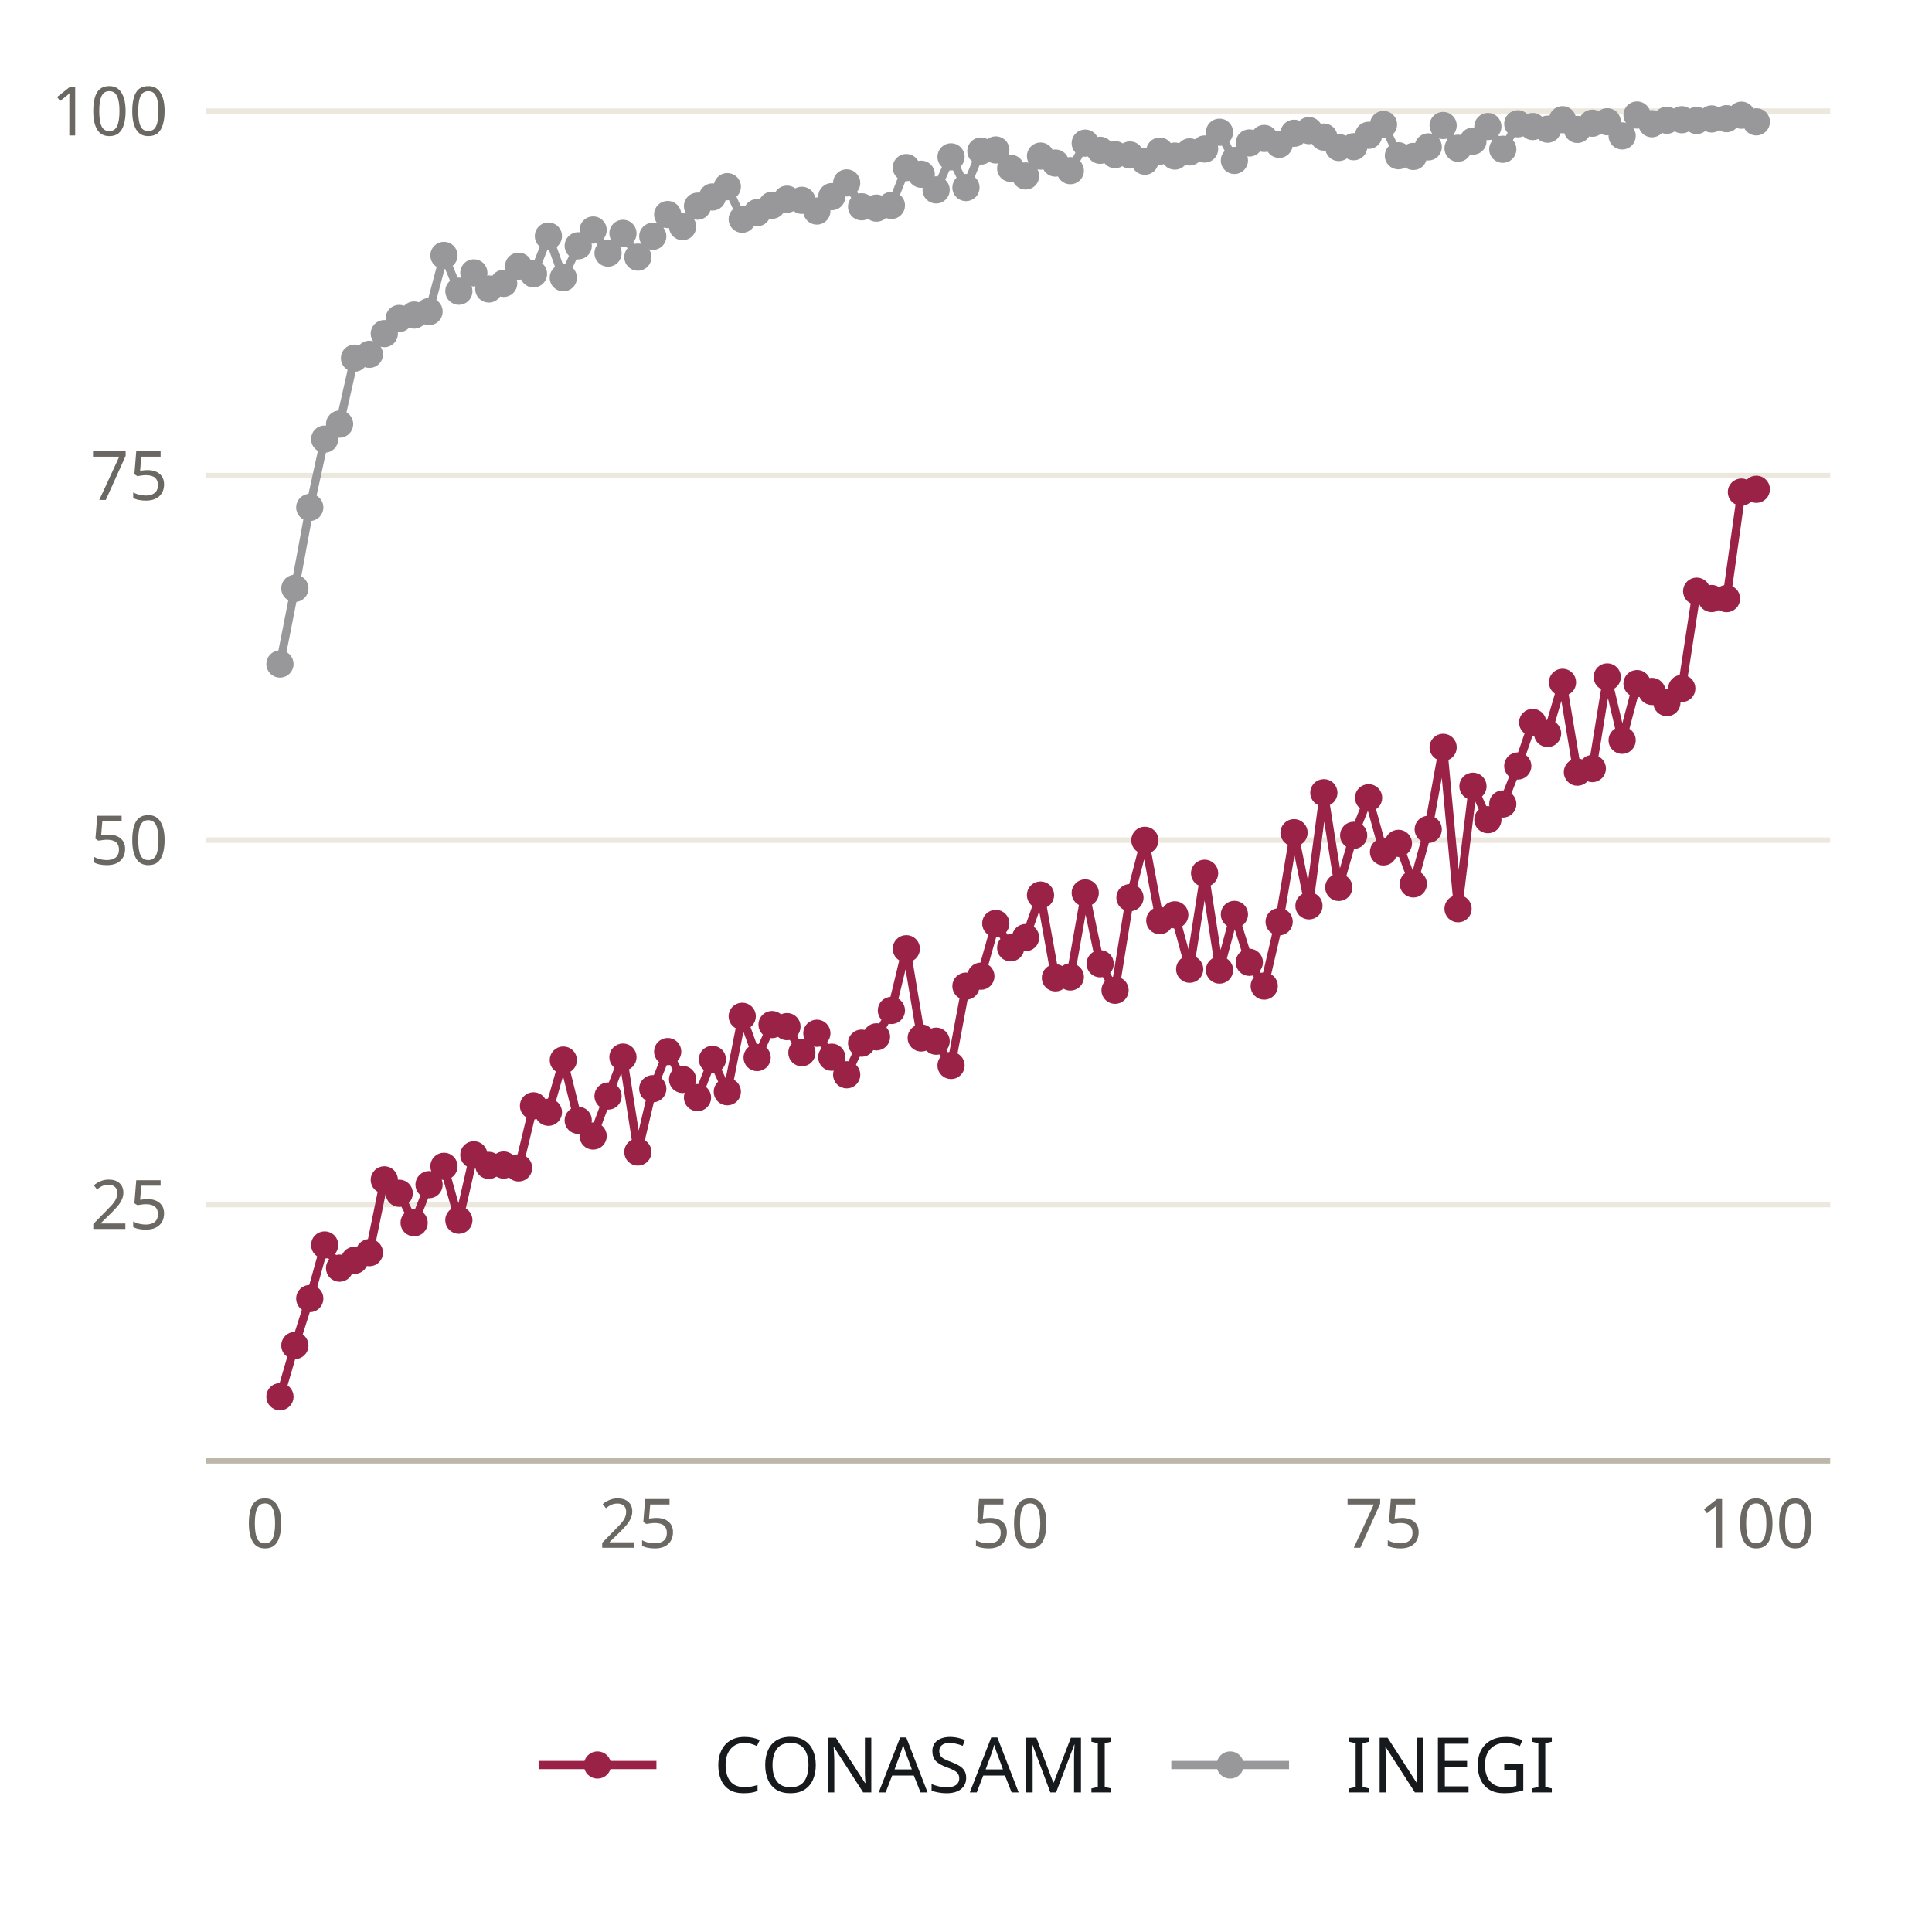
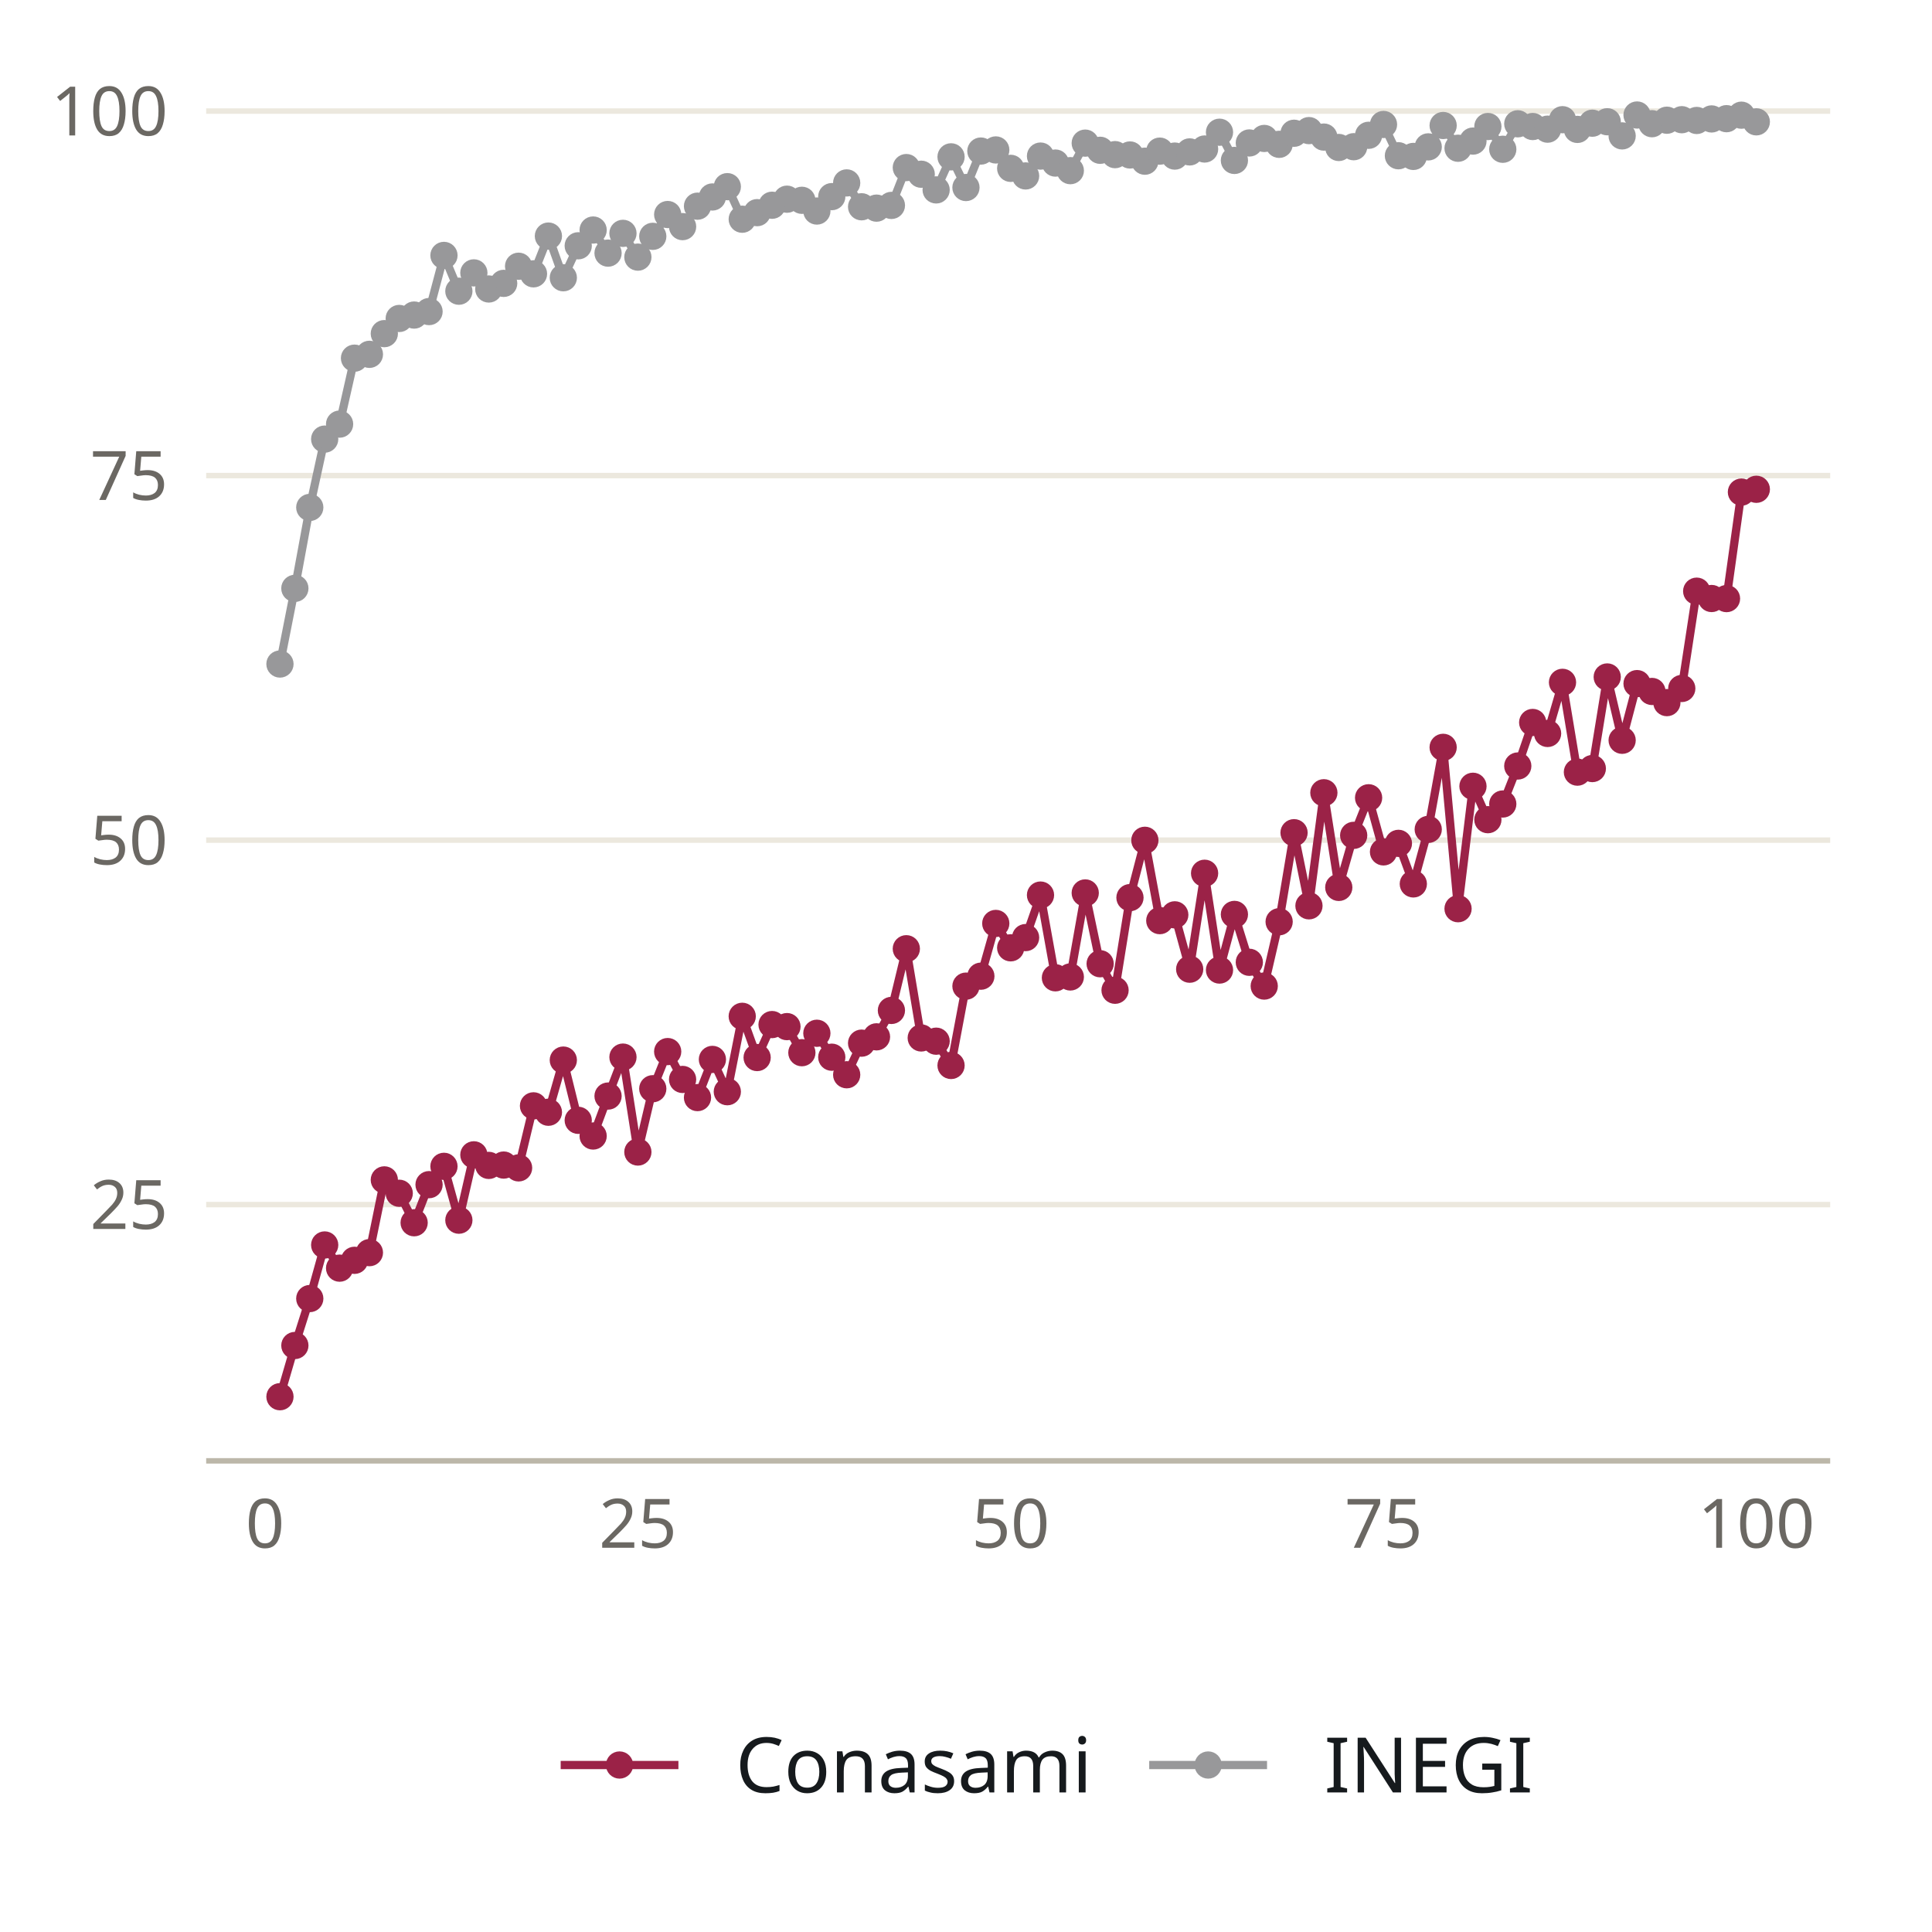
<svg xmlns="http://www.w3.org/2000/svg" width="226.77pt" height="226.77pt" viewBox="0 0 226.77 226.77">
  <g class="svglite">
    <defs>
      <style type="text/css">
    .svglite line, .svglite polyline, .svglite polygon, .svglite path, .svglite rect, .svglite circle {
      fill: none;
      stroke: #000000;
      stroke-linecap: round;
      stroke-linejoin: round;
      stroke-miterlimit: 10.00;
    }
    .svglite text {
      white-space: pre;
    }
    .svglite g.glyphgroup path {
      fill: inherit;
      stroke: none;
    }
  </style>
    </defs>
    <rect width="100%" height="100%" style="stroke: none; fill: none;" />
    <defs>
      <clipPath id="cpMC4wMHwyMjYuNzd8MC4wMHwyMjYuNzc=">
        <rect x="0.00" y="0.00" width="226.77" height="226.77" />
      </clipPath>
    </defs>
    <g clip-path="url(#cpMC4wMHwyMjYuNzd8MC4wMHwyMjYuNzc=)">
</g>
    <defs>
      <clipPath id="cpMjQuMjB8MjE0LjgyfDUuOTh8MTcxLjQ3">
        <rect x="24.20" y="5.98" width="190.62" height="165.49" />
      </clipPath>
    </defs>
    <g clip-path="url(#cpMjQuMjB8MjE0LjgyfDUuOTh8MTcxLjQ3)">
      <polyline points="24.20,141.39 214.82,141.39 " style="stroke-width: 0.64; stroke: #ECE8DE; stroke-linecap: butt;" />
      <polyline points="24.20,98.61 214.82,98.61 " style="stroke-width: 0.64; stroke: #ECE8DE; stroke-linecap: butt;" />
      <polyline points="24.20,55.82 214.82,55.82 " style="stroke-width: 0.64; stroke: #ECE8DE; stroke-linecap: butt;" />
      <polyline points="24.20,13.04 214.82,13.04 " style="stroke-width: 0.64; stroke: #ECE8DE; stroke-linecap: butt;" />
      <polyline points="32.86,163.94 34.61,157.93 36.36,152.42 38.11,146.13 39.86,148.85 41.61,147.93 43.36,147.03 45.11,138.49 46.86,140.06 48.61,143.52 50.36,139.05 52.11,136.90 53.86,143.22 55.62,135.55 57.37,136.79 59.12,136.75 60.87,137.08 62.62,129.80 64.37,130.55 66.12,124.43 67.87,131.50 69.62,133.34 71.37,128.65 73.12,124.08 74.87,135.22 76.62,127.79 78.37,123.43 80.12,126.70 81.87,128.83 83.62,124.35 85.37,128.14 87.12,119.29 88.87,124.13 90.62,120.26 92.37,120.50 94.12,123.56 95.88,121.28 97.63,124.09 99.38,126.15 101.13,122.44 102.88,121.70 104.63,118.60 106.38,111.36 108.13,121.83 109.88,122.21 111.63,125.06 113.38,115.75 115.13,114.58 116.88,108.39 118.63,111.25 120.38,110.05 122.13,105.06 123.88,114.77 125.63,114.67 127.38,104.81 129.13,113.12 130.88,116.23 132.63,105.36 134.38,98.63 136.13,108.06 137.89,107.38 139.64,113.76 141.39,102.50 143.14,113.86 144.89,107.33 146.64,112.95 148.39,115.74 150.14,108.19 151.89,97.74 153.64,106.32 155.39,93.05 157.14,104.16 158.89,98.05 160.64,93.64 162.39,99.99 164.14,98.99 165.89,103.75 167.64,97.35 169.39,87.72 171.14,106.66 172.89,92.29 174.64,96.21 176.39,94.37 178.15,89.91 179.90,84.80 181.65,86.09 183.40,80.09 185.15,90.63 186.90,90.21 188.65,79.46 190.40,86.89 192.15,80.24 193.90,81.16 195.65,82.47 197.40,80.81 199.15,69.39 200.90,70.25 202.65,70.26 204.40,57.76 206.15,57.43 " style="stroke-width: 0.97; stroke: #9B2247; stroke-linecap: butt;" />
      <polyline points="32.86,77.94 34.61,69.06 36.36,59.56 38.11,51.54 39.86,49.78 41.61,42.04 43.36,41.59 45.11,39.16 46.86,37.38 48.61,36.98 50.36,36.57 52.11,29.98 53.86,34.18 55.62,32.03 57.37,33.92 59.12,33.26 60.87,31.25 62.62,32.14 64.37,27.71 66.12,32.60 67.87,28.85 69.62,27.00 71.37,29.71 73.12,27.39 74.87,30.18 76.62,27.74 78.37,25.18 80.12,26.60 81.87,24.20 83.62,23.12 85.37,21.91 87.12,25.73 88.87,24.96 90.62,24.09 92.37,23.38 94.12,23.51 95.88,24.77 97.63,23.08 99.38,21.47 101.13,24.27 102.88,24.43 104.63,24.11 106.38,19.67 108.13,20.45 109.88,22.29 111.63,18.41 113.38,22.01 115.13,17.73 116.88,17.60 118.63,19.76 120.38,20.65 122.13,18.32 123.88,19.14 125.63,20.03 127.38,16.80 129.13,17.64 130.88,18.15 132.63,18.19 134.38,18.92 136.13,17.74 137.89,18.32 139.64,17.83 141.39,17.49 143.14,15.52 144.89,18.83 146.64,16.78 148.39,16.25 150.14,16.94 151.89,15.64 153.64,15.33 155.39,16.09 157.14,17.31 158.89,17.22 160.64,15.88 162.39,14.61 164.14,18.28 165.89,18.36 167.64,17.24 169.39,14.73 171.14,17.40 172.89,16.56 174.64,14.85 176.39,17.52 178.15,14.53 179.90,14.85 181.65,15.16 183.40,14.05 185.15,15.19 186.90,14.46 188.65,14.29 190.40,15.95 192.15,13.50 193.90,14.52 195.65,14.11 197.40,14.05 199.15,14.14 200.90,13.96 202.65,13.93 204.40,13.52 206.15,14.30 " style="stroke-width: 0.97; stroke: #98989A; stroke-linecap: butt;" />
      <circle cx="32.86" cy="163.94" r="1.28" style="stroke-width: 0.64; stroke: #9B2247; fill: #9B2247;" />
      <circle cx="34.61" cy="157.93" r="1.28" style="stroke-width: 0.64; stroke: #9B2247; fill: #9B2247;" />
      <circle cx="36.36" cy="152.42" r="1.28" style="stroke-width: 0.64; stroke: #9B2247; fill: #9B2247;" />
      <circle cx="38.11" cy="146.13" r="1.28" style="stroke-width: 0.64; stroke: #9B2247; fill: #9B2247;" />
      <circle cx="39.86" cy="148.85" r="1.28" style="stroke-width: 0.64; stroke: #9B2247; fill: #9B2247;" />
      <circle cx="41.61" cy="147.93" r="1.28" style="stroke-width: 0.64; stroke: #9B2247; fill: #9B2247;" />
      <circle cx="43.36" cy="147.03" r="1.28" style="stroke-width: 0.64; stroke: #9B2247; fill: #9B2247;" />
      <circle cx="45.11" cy="138.49" r="1.28" style="stroke-width: 0.64; stroke: #9B2247; fill: #9B2247;" />
      <circle cx="46.86" cy="140.06" r="1.28" style="stroke-width: 0.64; stroke: #9B2247; fill: #9B2247;" />
      <circle cx="48.61" cy="143.52" r="1.28" style="stroke-width: 0.64; stroke: #9B2247; fill: #9B2247;" />
      <circle cx="50.36" cy="139.05" r="1.28" style="stroke-width: 0.64; stroke: #9B2247; fill: #9B2247;" />
      <circle cx="52.11" cy="136.90" r="1.28" style="stroke-width: 0.64; stroke: #9B2247; fill: #9B2247;" />
      <circle cx="53.86" cy="143.22" r="1.28" style="stroke-width: 0.64; stroke: #9B2247; fill: #9B2247;" />
      <circle cx="55.62" cy="135.55" r="1.28" style="stroke-width: 0.64; stroke: #9B2247; fill: #9B2247;" />
      <circle cx="57.37" cy="136.79" r="1.28" style="stroke-width: 0.64; stroke: #9B2247; fill: #9B2247;" />
      <circle cx="59.12" cy="136.75" r="1.28" style="stroke-width: 0.64; stroke: #9B2247; fill: #9B2247;" />
      <circle cx="60.87" cy="137.08" r="1.28" style="stroke-width: 0.64; stroke: #9B2247; fill: #9B2247;" />
      <circle cx="62.62" cy="129.80" r="1.28" style="stroke-width: 0.64; stroke: #9B2247; fill: #9B2247;" />
      <circle cx="64.37" cy="130.55" r="1.28" style="stroke-width: 0.64; stroke: #9B2247; fill: #9B2247;" />
      <circle cx="66.12" cy="124.43" r="1.28" style="stroke-width: 0.64; stroke: #9B2247; fill: #9B2247;" />
      <circle cx="67.87" cy="131.50" r="1.28" style="stroke-width: 0.64; stroke: #9B2247; fill: #9B2247;" />
      <circle cx="69.62" cy="133.34" r="1.28" style="stroke-width: 0.64; stroke: #9B2247; fill: #9B2247;" />
      <circle cx="71.37" cy="128.65" r="1.28" style="stroke-width: 0.64; stroke: #9B2247; fill: #9B2247;" />
      <circle cx="73.12" cy="124.08" r="1.28" style="stroke-width: 0.64; stroke: #9B2247; fill: #9B2247;" />
      <circle cx="74.87" cy="135.22" r="1.28" style="stroke-width: 0.64; stroke: #9B2247; fill: #9B2247;" />
      <circle cx="76.62" cy="127.79" r="1.28" style="stroke-width: 0.64; stroke: #9B2247; fill: #9B2247;" />
      <circle cx="78.37" cy="123.43" r="1.28" style="stroke-width: 0.64; stroke: #9B2247; fill: #9B2247;" />
      <circle cx="80.12" cy="126.70" r="1.28" style="stroke-width: 0.64; stroke: #9B2247; fill: #9B2247;" />
      <circle cx="81.87" cy="128.83" r="1.28" style="stroke-width: 0.64; stroke: #9B2247; fill: #9B2247;" />
      <circle cx="83.62" cy="124.35" r="1.28" style="stroke-width: 0.64; stroke: #9B2247; fill: #9B2247;" />
      <circle cx="85.37" cy="128.14" r="1.28" style="stroke-width: 0.64; stroke: #9B2247; fill: #9B2247;" />
      <circle cx="87.12" cy="119.29" r="1.28" style="stroke-width: 0.64; stroke: #9B2247; fill: #9B2247;" />
      <circle cx="88.87" cy="124.13" r="1.28" style="stroke-width: 0.64; stroke: #9B2247; fill: #9B2247;" />
      <circle cx="90.62" cy="120.26" r="1.28" style="stroke-width: 0.64; stroke: #9B2247; fill: #9B2247;" />
      <circle cx="92.37" cy="120.50" r="1.28" style="stroke-width: 0.64; stroke: #9B2247; fill: #9B2247;" />
      <circle cx="94.12" cy="123.56" r="1.28" style="stroke-width: 0.64; stroke: #9B2247; fill: #9B2247;" />
      <circle cx="95.88" cy="121.28" r="1.28" style="stroke-width: 0.64; stroke: #9B2247; fill: #9B2247;" />
      <circle cx="97.63" cy="124.09" r="1.28" style="stroke-width: 0.64; stroke: #9B2247; fill: #9B2247;" />
      <circle cx="99.38" cy="126.15" r="1.28" style="stroke-width: 0.64; stroke: #9B2247; fill: #9B2247;" />
      <circle cx="101.13" cy="122.44" r="1.28" style="stroke-width: 0.64; stroke: #9B2247; fill: #9B2247;" />
      <circle cx="102.88" cy="121.70" r="1.28" style="stroke-width: 0.64; stroke: #9B2247; fill: #9B2247;" />
      <circle cx="104.63" cy="118.60" r="1.28" style="stroke-width: 0.64; stroke: #9B2247; fill: #9B2247;" />
      <circle cx="106.38" cy="111.36" r="1.28" style="stroke-width: 0.64; stroke: #9B2247; fill: #9B2247;" />
      <circle cx="108.13" cy="121.83" r="1.28" style="stroke-width: 0.64; stroke: #9B2247; fill: #9B2247;" />
      <circle cx="109.88" cy="122.21" r="1.28" style="stroke-width: 0.64; stroke: #9B2247; fill: #9B2247;" />
      <circle cx="111.63" cy="125.06" r="1.28" style="stroke-width: 0.64; stroke: #9B2247; fill: #9B2247;" />
      <circle cx="113.38" cy="115.75" r="1.28" style="stroke-width: 0.64; stroke: #9B2247; fill: #9B2247;" />
      <circle cx="115.13" cy="114.58" r="1.28" style="stroke-width: 0.64; stroke: #9B2247; fill: #9B2247;" />
      <circle cx="116.88" cy="108.39" r="1.28" style="stroke-width: 0.64; stroke: #9B2247; fill: #9B2247;" />
      <circle cx="118.63" cy="111.25" r="1.28" style="stroke-width: 0.64; stroke: #9B2247; fill: #9B2247;" />
      <circle cx="120.38" cy="110.05" r="1.28" style="stroke-width: 0.64; stroke: #9B2247; fill: #9B2247;" />
      <circle cx="122.13" cy="105.06" r="1.28" style="stroke-width: 0.64; stroke: #9B2247; fill: #9B2247;" />
      <circle cx="123.88" cy="114.77" r="1.28" style="stroke-width: 0.64; stroke: #9B2247; fill: #9B2247;" />
      <circle cx="125.63" cy="114.67" r="1.28" style="stroke-width: 0.64; stroke: #9B2247; fill: #9B2247;" />
      <circle cx="127.38" cy="104.81" r="1.28" style="stroke-width: 0.64; stroke: #9B2247; fill: #9B2247;" />
      <circle cx="129.13" cy="113.12" r="1.28" style="stroke-width: 0.64; stroke: #9B2247; fill: #9B2247;" />
      <circle cx="130.88" cy="116.23" r="1.28" style="stroke-width: 0.64; stroke: #9B2247; fill: #9B2247;" />
      <circle cx="132.63" cy="105.36" r="1.28" style="stroke-width: 0.64; stroke: #9B2247; fill: #9B2247;" />
      <circle cx="134.38" cy="98.63" r="1.28" style="stroke-width: 0.64; stroke: #9B2247; fill: #9B2247;" />
      <circle cx="136.13" cy="108.06" r="1.28" style="stroke-width: 0.64; stroke: #9B2247; fill: #9B2247;" />
      <circle cx="137.89" cy="107.38" r="1.28" style="stroke-width: 0.64; stroke: #9B2247; fill: #9B2247;" />
      <circle cx="139.64" cy="113.76" r="1.28" style="stroke-width: 0.64; stroke: #9B2247; fill: #9B2247;" />
      <circle cx="141.39" cy="102.50" r="1.28" style="stroke-width: 0.64; stroke: #9B2247; fill: #9B2247;" />
      <circle cx="143.14" cy="113.86" r="1.28" style="stroke-width: 0.64; stroke: #9B2247; fill: #9B2247;" />
      <circle cx="144.89" cy="107.33" r="1.28" style="stroke-width: 0.64; stroke: #9B2247; fill: #9B2247;" />
      <circle cx="146.64" cy="112.95" r="1.28" style="stroke-width: 0.64; stroke: #9B2247; fill: #9B2247;" />
      <circle cx="148.39" cy="115.74" r="1.28" style="stroke-width: 0.64; stroke: #9B2247; fill: #9B2247;" />
      <circle cx="150.14" cy="108.19" r="1.28" style="stroke-width: 0.64; stroke: #9B2247; fill: #9B2247;" />
      <circle cx="151.89" cy="97.74" r="1.28" style="stroke-width: 0.64; stroke: #9B2247; fill: #9B2247;" />
      <circle cx="153.64" cy="106.32" r="1.28" style="stroke-width: 0.64; stroke: #9B2247; fill: #9B2247;" />
      <circle cx="155.39" cy="93.05" r="1.28" style="stroke-width: 0.64; stroke: #9B2247; fill: #9B2247;" />
      <circle cx="157.14" cy="104.16" r="1.28" style="stroke-width: 0.64; stroke: #9B2247; fill: #9B2247;" />
      <circle cx="158.89" cy="98.05" r="1.28" style="stroke-width: 0.64; stroke: #9B2247; fill: #9B2247;" />
      <circle cx="160.64" cy="93.64" r="1.28" style="stroke-width: 0.64; stroke: #9B2247; fill: #9B2247;" />
      <circle cx="162.39" cy="99.99" r="1.28" style="stroke-width: 0.64; stroke: #9B2247; fill: #9B2247;" />
      <circle cx="164.14" cy="98.99" r="1.28" style="stroke-width: 0.64; stroke: #9B2247; fill: #9B2247;" />
      <circle cx="165.89" cy="103.75" r="1.28" style="stroke-width: 0.64; stroke: #9B2247; fill: #9B2247;" />
      <circle cx="167.64" cy="97.35" r="1.28" style="stroke-width: 0.64; stroke: #9B2247; fill: #9B2247;" />
      <circle cx="169.39" cy="87.72" r="1.28" style="stroke-width: 0.64; stroke: #9B2247; fill: #9B2247;" />
      <circle cx="171.14" cy="106.66" r="1.28" style="stroke-width: 0.64; stroke: #9B2247; fill: #9B2247;" />
      <circle cx="172.89" cy="92.29" r="1.28" style="stroke-width: 0.64; stroke: #9B2247; fill: #9B2247;" />
      <circle cx="174.64" cy="96.21" r="1.28" style="stroke-width: 0.64; stroke: #9B2247; fill: #9B2247;" />
      <circle cx="176.39" cy="94.37" r="1.28" style="stroke-width: 0.64; stroke: #9B2247; fill: #9B2247;" />
      <circle cx="178.15" cy="89.91" r="1.28" style="stroke-width: 0.64; stroke: #9B2247; fill: #9B2247;" />
      <circle cx="179.90" cy="84.80" r="1.28" style="stroke-width: 0.64; stroke: #9B2247; fill: #9B2247;" />
      <circle cx="181.65" cy="86.09" r="1.28" style="stroke-width: 0.64; stroke: #9B2247; fill: #9B2247;" />
      <circle cx="183.40" cy="80.09" r="1.28" style="stroke-width: 0.64; stroke: #9B2247; fill: #9B2247;" />
      <circle cx="185.15" cy="90.63" r="1.28" style="stroke-width: 0.64; stroke: #9B2247; fill: #9B2247;" />
      <circle cx="186.90" cy="90.21" r="1.28" style="stroke-width: 0.64; stroke: #9B2247; fill: #9B2247;" />
      <circle cx="188.65" cy="79.46" r="1.28" style="stroke-width: 0.64; stroke: #9B2247; fill: #9B2247;" />
      <circle cx="190.40" cy="86.89" r="1.28" style="stroke-width: 0.64; stroke: #9B2247; fill: #9B2247;" />
      <circle cx="192.15" cy="80.24" r="1.28" style="stroke-width: 0.64; stroke: #9B2247; fill: #9B2247;" />
      <circle cx="193.90" cy="81.16" r="1.28" style="stroke-width: 0.64; stroke: #9B2247; fill: #9B2247;" />
      <circle cx="195.65" cy="82.47" r="1.28" style="stroke-width: 0.64; stroke: #9B2247; fill: #9B2247;" />
      <circle cx="197.40" cy="80.81" r="1.28" style="stroke-width: 0.64; stroke: #9B2247; fill: #9B2247;" />
      <circle cx="199.15" cy="69.39" r="1.28" style="stroke-width: 0.64; stroke: #9B2247; fill: #9B2247;" />
      <circle cx="200.90" cy="70.25" r="1.28" style="stroke-width: 0.64; stroke: #9B2247; fill: #9B2247;" />
      <circle cx="202.65" cy="70.26" r="1.28" style="stroke-width: 0.64; stroke: #9B2247; fill: #9B2247;" />
      <circle cx="204.40" cy="57.76" r="1.28" style="stroke-width: 0.64; stroke: #9B2247; fill: #9B2247;" />
      <circle cx="206.15" cy="57.43" r="1.28" style="stroke-width: 0.64; stroke: #9B2247; fill: #9B2247;" />
      <circle cx="32.86" cy="77.94" r="1.28" style="stroke-width: 0.64; stroke: #98989A; fill: #98989A;" />
      <circle cx="34.61" cy="69.06" r="1.28" style="stroke-width: 0.64; stroke: #98989A; fill: #98989A;" />
      <circle cx="36.36" cy="59.56" r="1.28" style="stroke-width: 0.64; stroke: #98989A; fill: #98989A;" />
      <circle cx="38.11" cy="51.54" r="1.28" style="stroke-width: 0.64; stroke: #98989A; fill: #98989A;" />
      <circle cx="39.86" cy="49.78" r="1.28" style="stroke-width: 0.64; stroke: #98989A; fill: #98989A;" />
      <circle cx="41.61" cy="42.04" r="1.28" style="stroke-width: 0.64; stroke: #98989A; fill: #98989A;" />
      <circle cx="43.36" cy="41.59" r="1.28" style="stroke-width: 0.64; stroke: #98989A; fill: #98989A;" />
      <circle cx="45.11" cy="39.16" r="1.28" style="stroke-width: 0.64; stroke: #98989A; fill: #98989A;" />
      <circle cx="46.86" cy="37.38" r="1.28" style="stroke-width: 0.64; stroke: #98989A; fill: #98989A;" />
      <circle cx="48.61" cy="36.98" r="1.28" style="stroke-width: 0.64; stroke: #98989A; fill: #98989A;" />
      <circle cx="50.36" cy="36.57" r="1.28" style="stroke-width: 0.64; stroke: #98989A; fill: #98989A;" />
      <circle cx="52.11" cy="29.98" r="1.28" style="stroke-width: 0.64; stroke: #98989A; fill: #98989A;" />
      <circle cx="53.86" cy="34.18" r="1.28" style="stroke-width: 0.64; stroke: #98989A; fill: #98989A;" />
      <circle cx="55.62" cy="32.03" r="1.28" style="stroke-width: 0.64; stroke: #98989A; fill: #98989A;" />
      <circle cx="57.37" cy="33.92" r="1.28" style="stroke-width: 0.64; stroke: #98989A; fill: #98989A;" />
      <circle cx="59.12" cy="33.26" r="1.28" style="stroke-width: 0.64; stroke: #98989A; fill: #98989A;" />
      <circle cx="60.87" cy="31.25" r="1.28" style="stroke-width: 0.64; stroke: #98989A; fill: #98989A;" />
      <circle cx="62.62" cy="32.14" r="1.28" style="stroke-width: 0.64; stroke: #98989A; fill: #98989A;" />
      <circle cx="64.37" cy="27.71" r="1.28" style="stroke-width: 0.64; stroke: #98989A; fill: #98989A;" />
      <circle cx="66.12" cy="32.60" r="1.28" style="stroke-width: 0.64; stroke: #98989A; fill: #98989A;" />
      <circle cx="67.87" cy="28.85" r="1.28" style="stroke-width: 0.64; stroke: #98989A; fill: #98989A;" />
      <circle cx="69.62" cy="27.00" r="1.28" style="stroke-width: 0.64; stroke: #98989A; fill: #98989A;" />
      <circle cx="71.37" cy="29.71" r="1.28" style="stroke-width: 0.64; stroke: #98989A; fill: #98989A;" />
      <circle cx="73.12" cy="27.39" r="1.28" style="stroke-width: 0.64; stroke: #98989A; fill: #98989A;" />
      <circle cx="74.87" cy="30.18" r="1.28" style="stroke-width: 0.64; stroke: #98989A; fill: #98989A;" />
      <circle cx="76.62" cy="27.74" r="1.28" style="stroke-width: 0.64; stroke: #98989A; fill: #98989A;" />
      <circle cx="78.37" cy="25.18" r="1.28" style="stroke-width: 0.64; stroke: #98989A; fill: #98989A;" />
      <circle cx="80.12" cy="26.60" r="1.28" style="stroke-width: 0.64; stroke: #98989A; fill: #98989A;" />
      <circle cx="81.87" cy="24.20" r="1.28" style="stroke-width: 0.64; stroke: #98989A; fill: #98989A;" />
      <circle cx="83.62" cy="23.12" r="1.28" style="stroke-width: 0.64; stroke: #98989A; fill: #98989A;" />
      <circle cx="85.37" cy="21.91" r="1.28" style="stroke-width: 0.64; stroke: #98989A; fill: #98989A;" />
      <circle cx="87.12" cy="25.73" r="1.28" style="stroke-width: 0.64; stroke: #98989A; fill: #98989A;" />
      <circle cx="88.87" cy="24.96" r="1.28" style="stroke-width: 0.64; stroke: #98989A; fill: #98989A;" />
      <circle cx="90.62" cy="24.09" r="1.28" style="stroke-width: 0.64; stroke: #98989A; fill: #98989A;" />
      <circle cx="92.37" cy="23.38" r="1.28" style="stroke-width: 0.64; stroke: #98989A; fill: #98989A;" />
      <circle cx="94.12" cy="23.51" r="1.28" style="stroke-width: 0.64; stroke: #98989A; fill: #98989A;" />
      <circle cx="95.88" cy="24.77" r="1.28" style="stroke-width: 0.64; stroke: #98989A; fill: #98989A;" />
      <circle cx="97.63" cy="23.08" r="1.28" style="stroke-width: 0.64; stroke: #98989A; fill: #98989A;" />
      <circle cx="99.38" cy="21.47" r="1.28" style="stroke-width: 0.64; stroke: #98989A; fill: #98989A;" />
      <circle cx="101.13" cy="24.27" r="1.28" style="stroke-width: 0.64; stroke: #98989A; fill: #98989A;" />
      <circle cx="102.88" cy="24.43" r="1.28" style="stroke-width: 0.64; stroke: #98989A; fill: #98989A;" />
      <circle cx="104.63" cy="24.11" r="1.28" style="stroke-width: 0.64; stroke: #98989A; fill: #98989A;" />
      <circle cx="106.38" cy="19.67" r="1.28" style="stroke-width: 0.64; stroke: #98989A; fill: #98989A;" />
      <circle cx="108.13" cy="20.45" r="1.28" style="stroke-width: 0.64; stroke: #98989A; fill: #98989A;" />
      <circle cx="109.88" cy="22.29" r="1.28" style="stroke-width: 0.64; stroke: #98989A; fill: #98989A;" />
      <circle cx="111.63" cy="18.41" r="1.28" style="stroke-width: 0.64; stroke: #98989A; fill: #98989A;" />
      <circle cx="113.38" cy="22.01" r="1.28" style="stroke-width: 0.64; stroke: #98989A; fill: #98989A;" />
      <circle cx="115.13" cy="17.73" r="1.28" style="stroke-width: 0.64; stroke: #98989A; fill: #98989A;" />
      <circle cx="116.88" cy="17.60" r="1.28" style="stroke-width: 0.64; stroke: #98989A; fill: #98989A;" />
      <circle cx="118.63" cy="19.76" r="1.28" style="stroke-width: 0.64; stroke: #98989A; fill: #98989A;" />
      <circle cx="120.38" cy="20.65" r="1.28" style="stroke-width: 0.64; stroke: #98989A; fill: #98989A;" />
      <circle cx="122.13" cy="18.32" r="1.28" style="stroke-width: 0.64; stroke: #98989A; fill: #98989A;" />
      <circle cx="123.88" cy="19.14" r="1.28" style="stroke-width: 0.64; stroke: #98989A; fill: #98989A;" />
      <circle cx="125.63" cy="20.03" r="1.28" style="stroke-width: 0.64; stroke: #98989A; fill: #98989A;" />
      <circle cx="127.38" cy="16.80" r="1.28" style="stroke-width: 0.64; stroke: #98989A; fill: #98989A;" />
      <circle cx="129.13" cy="17.64" r="1.28" style="stroke-width: 0.64; stroke: #98989A; fill: #98989A;" />
      <circle cx="130.88" cy="18.15" r="1.28" style="stroke-width: 0.64; stroke: #98989A; fill: #98989A;" />
      <circle cx="132.63" cy="18.19" r="1.28" style="stroke-width: 0.64; stroke: #98989A; fill: #98989A;" />
      <circle cx="134.38" cy="18.92" r="1.28" style="stroke-width: 0.64; stroke: #98989A; fill: #98989A;" />
      <circle cx="136.13" cy="17.74" r="1.28" style="stroke-width: 0.64; stroke: #98989A; fill: #98989A;" />
      <circle cx="137.89" cy="18.32" r="1.28" style="stroke-width: 0.64; stroke: #98989A; fill: #98989A;" />
      <circle cx="139.64" cy="17.83" r="1.28" style="stroke-width: 0.64; stroke: #98989A; fill: #98989A;" />
      <circle cx="141.39" cy="17.49" r="1.28" style="stroke-width: 0.64; stroke: #98989A; fill: #98989A;" />
      <circle cx="143.14" cy="15.52" r="1.28" style="stroke-width: 0.64; stroke: #98989A; fill: #98989A;" />
      <circle cx="144.89" cy="18.83" r="1.28" style="stroke-width: 0.64; stroke: #98989A; fill: #98989A;" />
      <circle cx="146.64" cy="16.78" r="1.28" style="stroke-width: 0.64; stroke: #98989A; fill: #98989A;" />
      <circle cx="148.39" cy="16.25" r="1.28" style="stroke-width: 0.64; stroke: #98989A; fill: #98989A;" />
      <circle cx="150.14" cy="16.94" r="1.28" style="stroke-width: 0.64; stroke: #98989A; fill: #98989A;" />
      <circle cx="151.89" cy="15.64" r="1.28" style="stroke-width: 0.64; stroke: #98989A; fill: #98989A;" />
      <circle cx="153.64" cy="15.33" r="1.28" style="stroke-width: 0.64; stroke: #98989A; fill: #98989A;" />
      <circle cx="155.39" cy="16.09" r="1.28" style="stroke-width: 0.64; stroke: #98989A; fill: #98989A;" />
      <circle cx="157.14" cy="17.31" r="1.28" style="stroke-width: 0.64; stroke: #98989A; fill: #98989A;" />
      <circle cx="158.89" cy="17.22" r="1.28" style="stroke-width: 0.64; stroke: #98989A; fill: #98989A;" />
      <circle cx="160.64" cy="15.88" r="1.28" style="stroke-width: 0.64; stroke: #98989A; fill: #98989A;" />
      <circle cx="162.39" cy="14.61" r="1.28" style="stroke-width: 0.64; stroke: #98989A; fill: #98989A;" />
      <circle cx="164.14" cy="18.28" r="1.28" style="stroke-width: 0.64; stroke: #98989A; fill: #98989A;" />
      <circle cx="165.89" cy="18.36" r="1.28" style="stroke-width: 0.64; stroke: #98989A; fill: #98989A;" />
      <circle cx="167.64" cy="17.24" r="1.28" style="stroke-width: 0.64; stroke: #98989A; fill: #98989A;" />
      <circle cx="169.39" cy="14.73" r="1.28" style="stroke-width: 0.64; stroke: #98989A; fill: #98989A;" />
      <circle cx="171.14" cy="17.40" r="1.28" style="stroke-width: 0.64; stroke: #98989A; fill: #98989A;" />
      <circle cx="172.89" cy="16.56" r="1.28" style="stroke-width: 0.64; stroke: #98989A; fill: #98989A;" />
      <circle cx="174.64" cy="14.85" r="1.28" style="stroke-width: 0.64; stroke: #98989A; fill: #98989A;" />
      <circle cx="176.39" cy="17.52" r="1.28" style="stroke-width: 0.64; stroke: #98989A; fill: #98989A;" />
      <circle cx="178.15" cy="14.53" r="1.28" style="stroke-width: 0.64; stroke: #98989A; fill: #98989A;" />
      <circle cx="179.90" cy="14.85" r="1.28" style="stroke-width: 0.64; stroke: #98989A; fill: #98989A;" />
      <circle cx="181.65" cy="15.16" r="1.28" style="stroke-width: 0.64; stroke: #98989A; fill: #98989A;" />
      <circle cx="183.40" cy="14.05" r="1.28" style="stroke-width: 0.64; stroke: #98989A; fill: #98989A;" />
      <circle cx="185.15" cy="15.19" r="1.28" style="stroke-width: 0.64; stroke: #98989A; fill: #98989A;" />
      <circle cx="186.90" cy="14.46" r="1.28" style="stroke-width: 0.64; stroke: #98989A; fill: #98989A;" />
      <circle cx="188.65" cy="14.29" r="1.28" style="stroke-width: 0.64; stroke: #98989A; fill: #98989A;" />
      <circle cx="190.40" cy="15.95" r="1.28" style="stroke-width: 0.64; stroke: #98989A; fill: #98989A;" />
      <circle cx="192.15" cy="13.50" r="1.28" style="stroke-width: 0.64; stroke: #98989A; fill: #98989A;" />
      <circle cx="193.90" cy="14.52" r="1.28" style="stroke-width: 0.64; stroke: #98989A; fill: #98989A;" />
      <circle cx="195.65" cy="14.11" r="1.28" style="stroke-width: 0.64; stroke: #98989A; fill: #98989A;" />
      <circle cx="197.40" cy="14.05" r="1.28" style="stroke-width: 0.64; stroke: #98989A; fill: #98989A;" />
      <circle cx="199.15" cy="14.14" r="1.28" style="stroke-width: 0.64; stroke: #98989A; fill: #98989A;" />
      <circle cx="200.90" cy="13.96" r="1.28" style="stroke-width: 0.64; stroke: #98989A; fill: #98989A;" />
      <circle cx="202.65" cy="13.93" r="1.28" style="stroke-width: 0.64; stroke: #98989A; fill: #98989A;" />
      <circle cx="204.40" cy="13.52" r="1.28" style="stroke-width: 0.64; stroke: #98989A; fill: #98989A;" />
      <circle cx="206.15" cy="14.30" r="1.28" style="stroke-width: 0.64; stroke: #98989A; fill: #98989A;" />
    </g>
    <g clip-path="url(#cpMC4wMHwyMjYuNzd8MC4wMHwyMjYuNzc=)">
      <text x="19.71" y="144.25" text-anchor="end" style="font-size: 8.00px;fill: #6B6863; font-family: &quot;Noto Sans&quot;; font-feature-settings: &quot;tnum&quot; 1;" textLength="9.16px" lengthAdjust="spacingAndGlyphs">25</text>
      <text x="19.71" y="101.47" text-anchor="end" style="font-size: 8.00px;fill: #6B6863; font-family: &quot;Noto Sans&quot;; font-feature-settings: &quot;tnum&quot; 1;" textLength="9.16px" lengthAdjust="spacingAndGlyphs">50</text>
      <text x="19.71" y="58.68" text-anchor="end" style="font-size: 8.00px;fill: #6B6863; font-family: &quot;Noto Sans&quot;; font-feature-settings: &quot;tnum&quot; 1;" textLength="9.16px" lengthAdjust="spacingAndGlyphs">75</text>
      <text x="19.71" y="15.90" text-anchor="end" style="font-size: 8.00px;fill: #6B6863; font-family: &quot;Noto Sans&quot;; font-feature-settings: &quot;tnum&quot; 1;" textLength="13.73px" lengthAdjust="spacingAndGlyphs">100</text>
      <polyline points="24.20,171.47 214.82,171.47 " style="stroke-width: 0.64; stroke: #BCB7A9; stroke-linecap: butt;" />
      <text x="31.11" y="181.67" text-anchor="middle" style="font-size: 8.00px;fill: #6B6863; font-family: &quot;Noto Sans&quot;; font-feature-settings: &quot;tnum&quot; 1;" textLength="4.58px" lengthAdjust="spacingAndGlyphs">0</text>
      <text x="74.87" y="181.67" text-anchor="middle" style="font-size: 8.00px;fill: #6B6863; font-family: &quot;Noto Sans&quot;; font-feature-settings: &quot;tnum&quot; 1;" textLength="9.16px" lengthAdjust="spacingAndGlyphs">25</text>
      <text x="118.63" y="181.67" text-anchor="middle" style="font-size: 8.00px;fill: #6B6863; font-family: &quot;Noto Sans&quot;; font-feature-settings: &quot;tnum&quot; 1;" textLength="9.16px" lengthAdjust="spacingAndGlyphs">50</text>
      <text x="162.39" y="181.67" text-anchor="middle" style="font-size: 8.00px;fill: #6B6863; font-family: &quot;Noto Sans&quot;; font-feature-settings: &quot;tnum&quot; 1;" textLength="9.16px" lengthAdjust="spacingAndGlyphs">75</text>
      <text x="206.15" y="181.67" text-anchor="middle" style="font-size: 8.00px;fill: #6B6863; font-family: &quot;Noto Sans&quot;; font-feature-settings: &quot;tnum&quot; 1;" textLength="13.73px" lengthAdjust="spacingAndGlyphs">100</text>
-       <rect x="51.53" y="193.55" width="135.95" height="27.24" style="stroke-width: 0.97; stroke: none;" />
-       <line x1="63.22" y1="207.17" x2="77.05" y2="207.17" style="stroke-width: 0.97; stroke: #9B2247; stroke-linecap: butt;" />
-       <circle cx="70.13" cy="207.17" r="1.28" style="stroke-width: 0.64; stroke: #9B2247; fill: #9B2247;" />
-       <line x1="137.48" y1="207.17" x2="151.30" y2="207.17" style="stroke-width: 0.97; stroke: #98989A; stroke-linecap: butt;" />
-       <circle cx="144.39" cy="207.17" r="1.28" style="stroke-width: 0.64; stroke: #98989A; fill: #98989A;" />
-       <text x="83.76" y="210.39" style="font-size: 9.00px;fill: #161A1D; font-family: &quot;Noto Sans&quot;;" textLength="47.02px" lengthAdjust="spacingAndGlyphs">CONASAMI</text>
-       <text x="158.01" y="210.39" style="font-size: 9.00px;fill: #161A1D; font-family: &quot;Noto Sans&quot;;" textLength="24.48px" lengthAdjust="spacingAndGlyphs">INEGI</text>
+       <rect x="54.12" y="193.55" width="130.78" height="27.24" style="stroke-width: 0.97; stroke: none;" />
+       <line x1="65.81" y1="207.17" x2="79.63" y2="207.17" style="stroke-width: 0.97; stroke: #9B2247; stroke-linecap: butt;" />
+       <circle cx="72.72" cy="207.17" r="1.28" style="stroke-width: 0.64; stroke: #9B2247; fill: #9B2247;" />
+       <line x1="134.89" y1="207.17" x2="148.72" y2="207.17" style="stroke-width: 0.97; stroke: #98989A; stroke-linecap: butt;" />
+       <circle cx="141.81" cy="207.17" r="1.28" style="stroke-width: 0.64; stroke: #98989A; fill: #98989A;" />
+       <text x="86.34" y="210.39" style="font-size: 9.00px;fill: #161A1D; font-family: &quot;Noto Sans&quot;;" textLength="41.84px" lengthAdjust="spacingAndGlyphs">Conasami</text>
+       <text x="155.43" y="210.39" style="font-size: 9.00px;fill: #161A1D; font-family: &quot;Noto Sans&quot;;" textLength="24.48px" lengthAdjust="spacingAndGlyphs">INEGI</text>
    </g>
  </g>
</svg>
